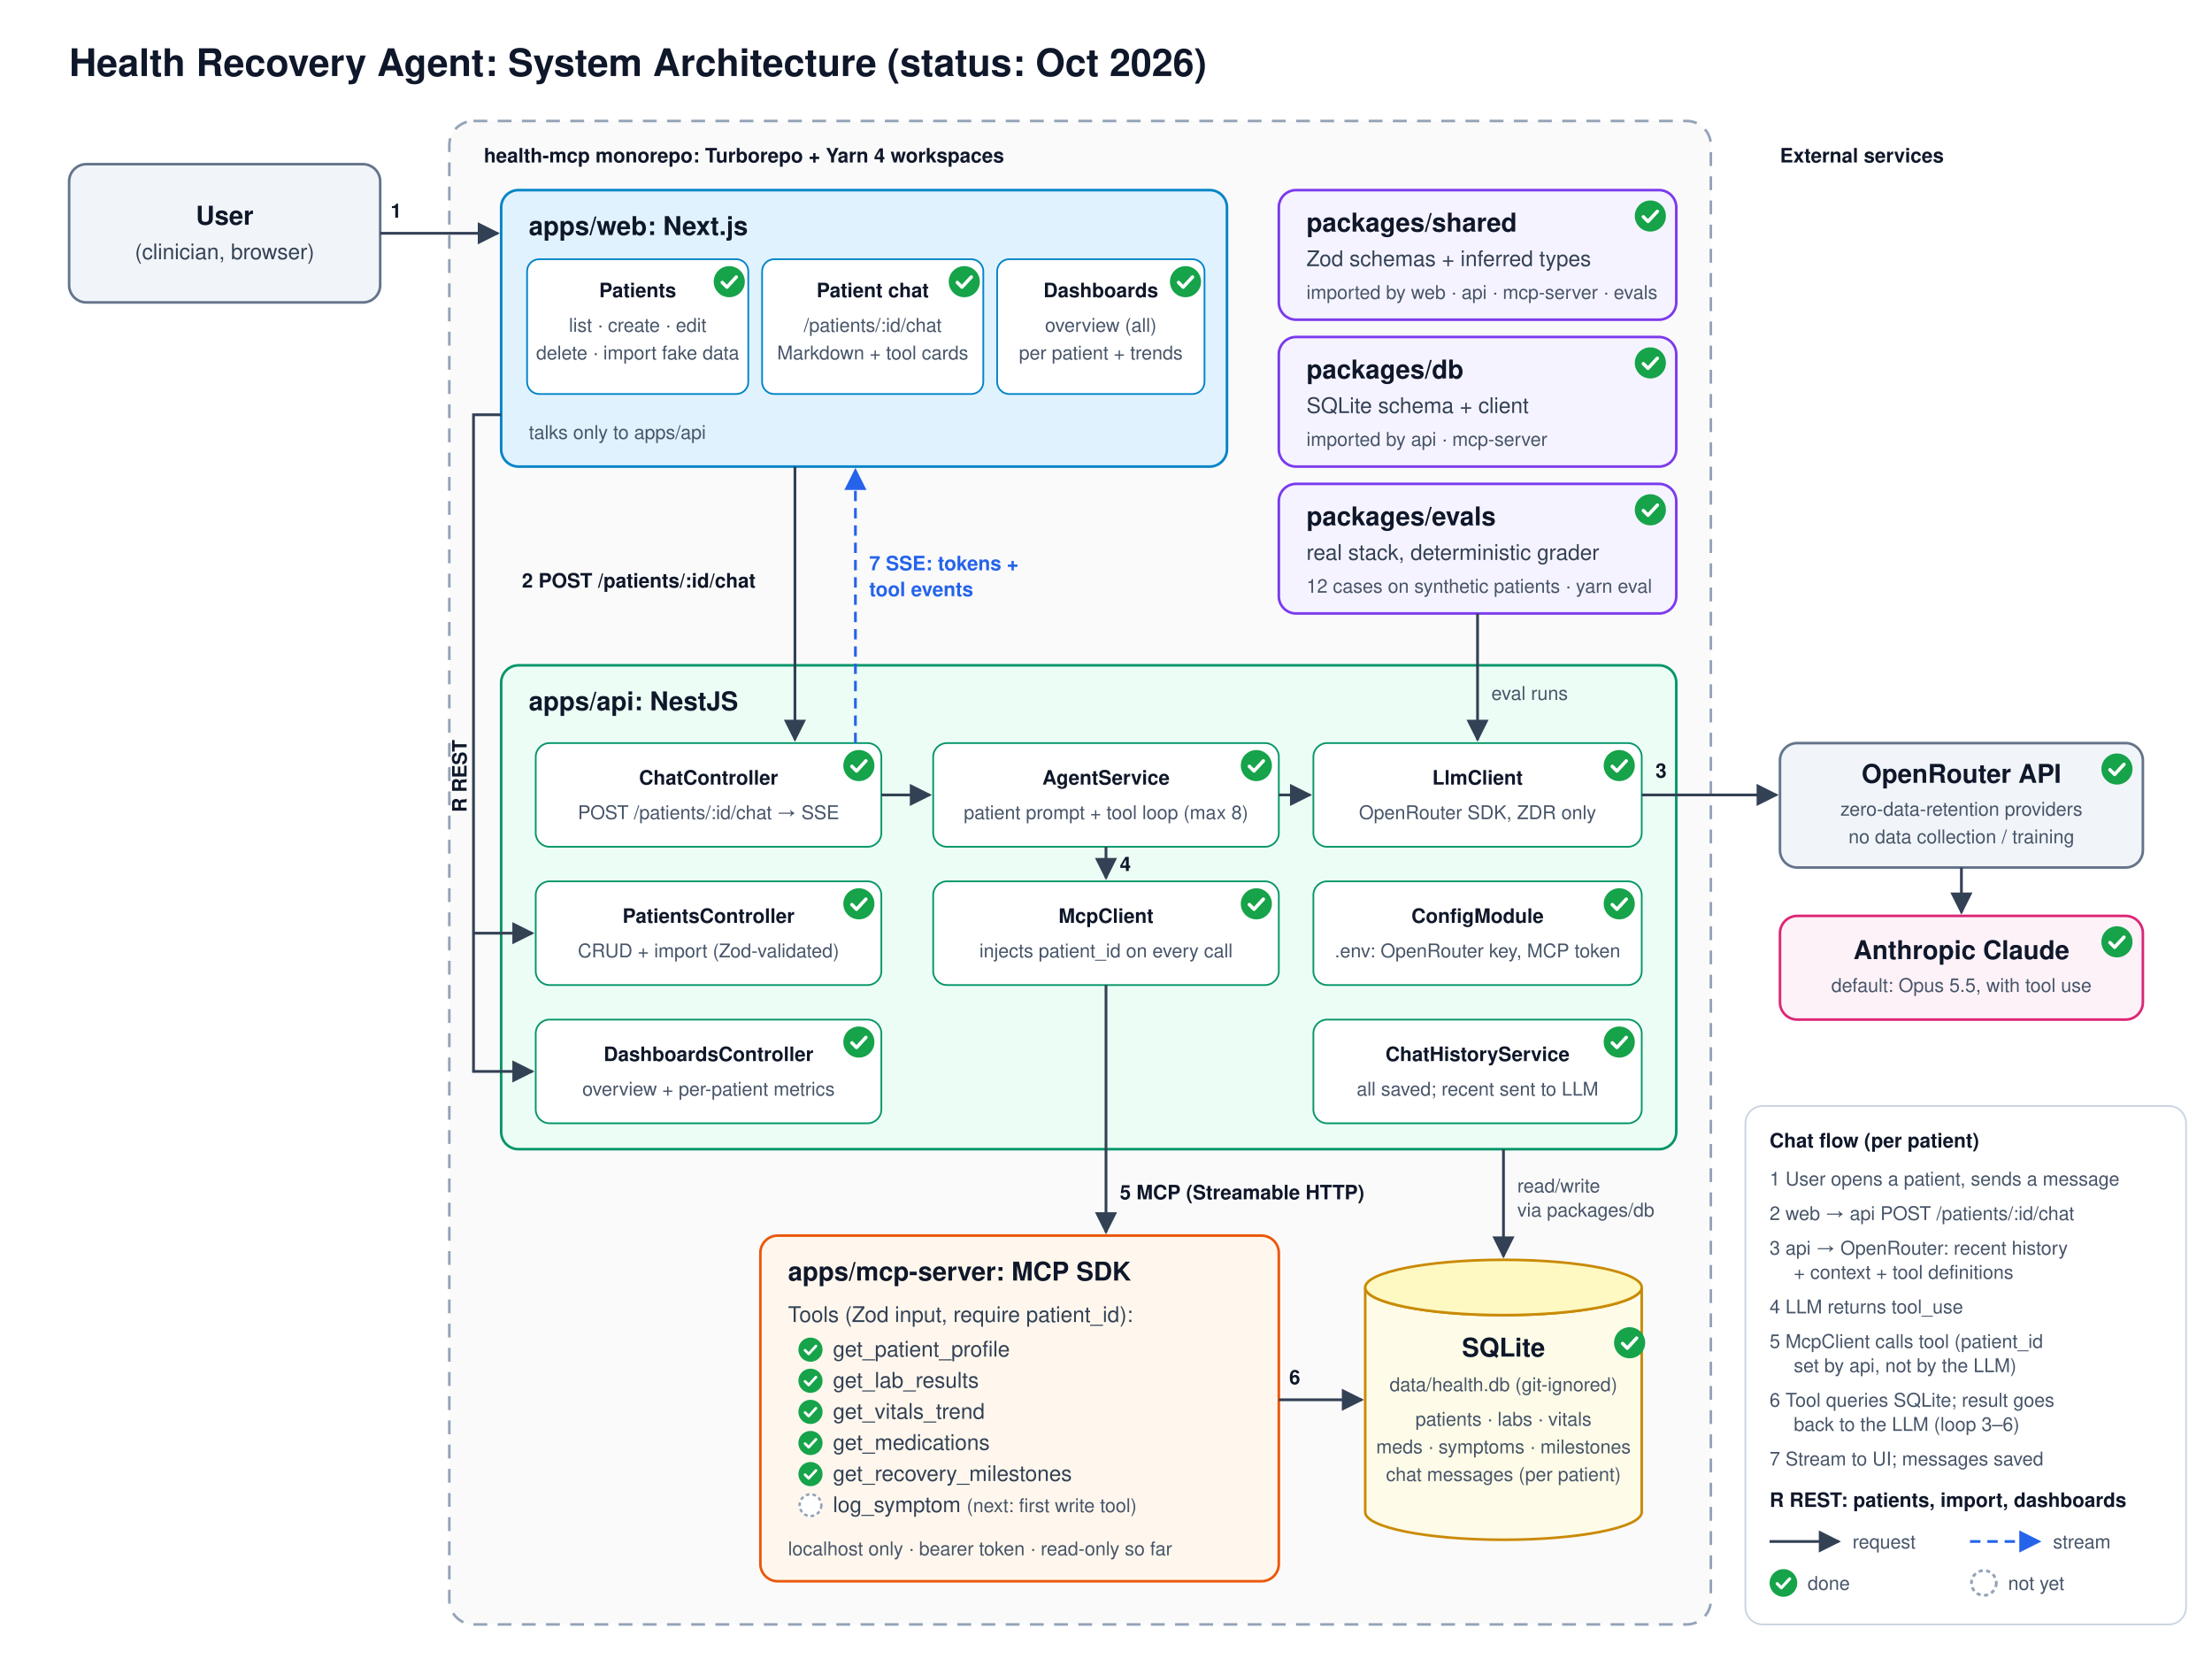
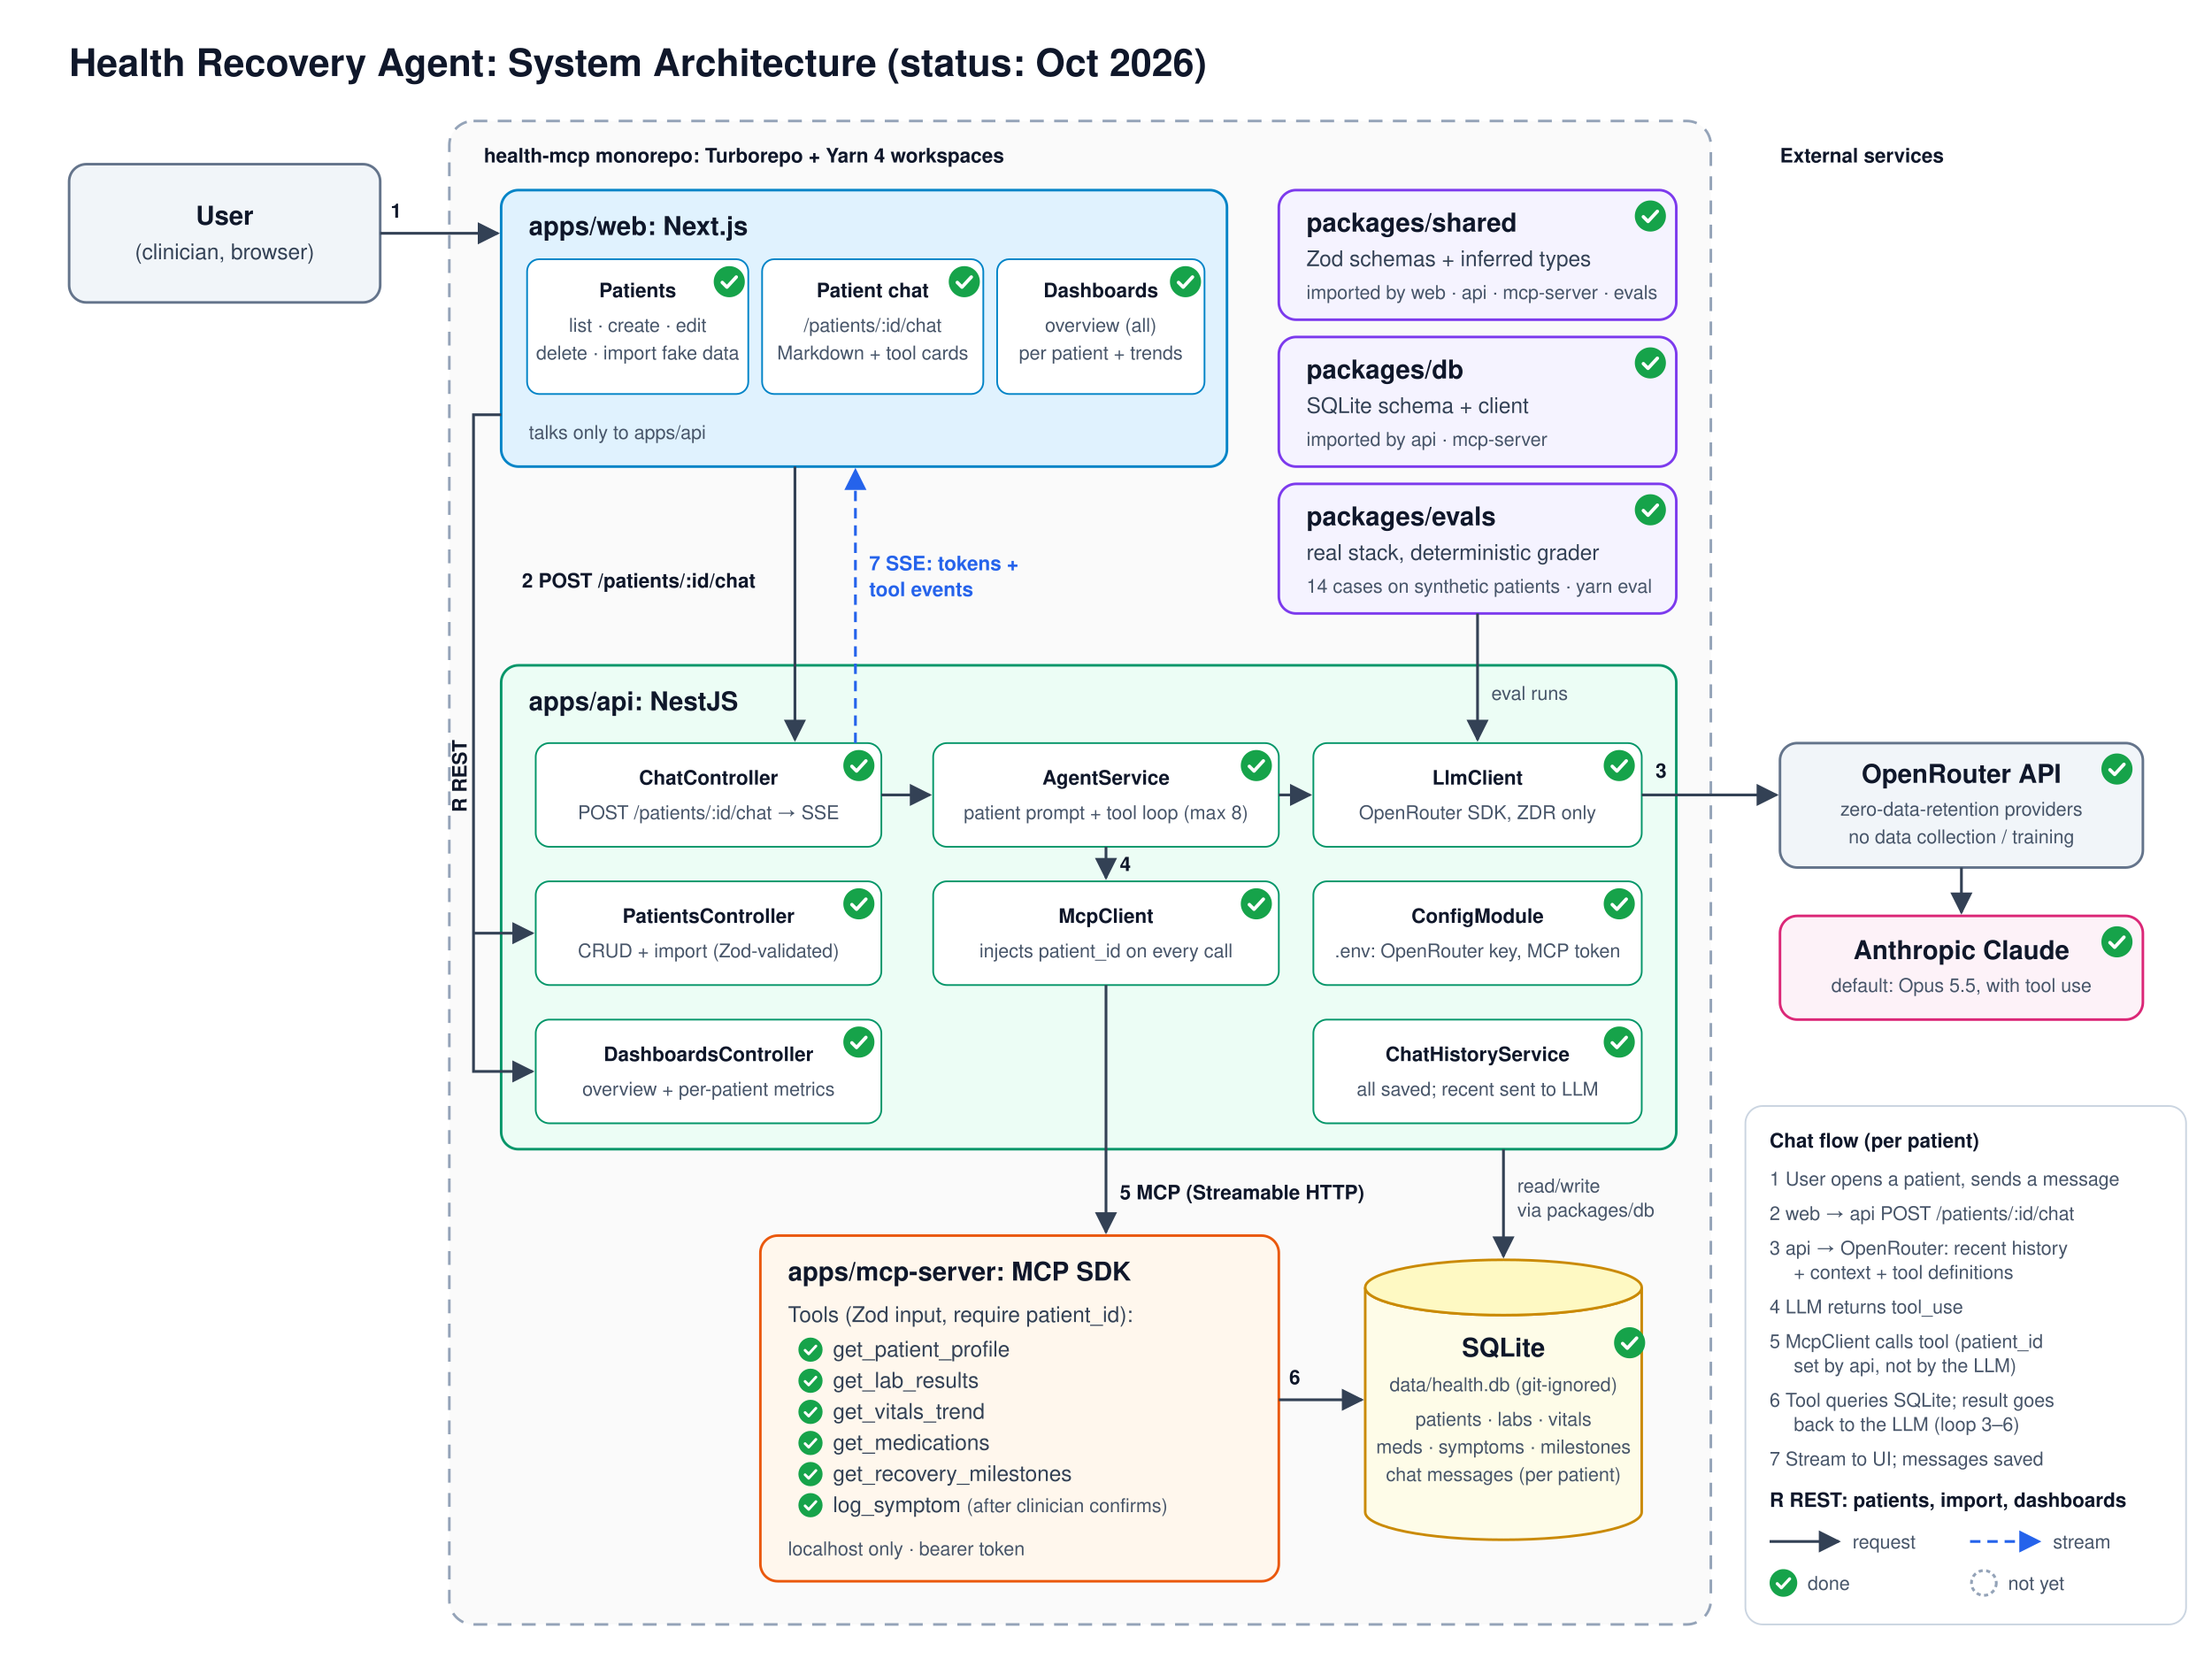
<svg xmlns="http://www.w3.org/2000/svg" width="1280" height="960" viewBox="0 0 1280 960" font-family="Helvetica, Arial, sans-serif">
  <defs>
    <marker id="arrow" viewBox="0 0 10 10" refX="9" refY="5" markerWidth="8" markerHeight="8" orient="auto-start-reverse">
      <path d="M0,0 L10,5 L0,10 z" fill="#334155" />
    </marker>
    <marker id="arrow-blue" viewBox="0 0 10 10" refX="9" refY="5" markerWidth="8" markerHeight="8" orient="auto-start-reverse">
      <path d="M0,0 L10,5 L0,10 z" fill="#2563eb" />
    </marker>
    <symbol id="done" viewBox="0 0 20 20">
      <circle cx="10" cy="10" r="10" fill="#16a34a" />
      <path d="M5.5,10.5 L8.5,13.5 L14.5,7" fill="none" stroke="#ffffff" stroke-width="2.2" stroke-linecap="round" stroke-linejoin="round" />
    </symbol>
    <symbol id="todo" viewBox="0 0 20 20">
      <circle cx="10" cy="10" r="9" fill="#ffffff" stroke="#94a3b8" stroke-width="2" stroke-dasharray="3 2.5" />
    </symbol>
    <style>
      .title { font-size: 22px; font-weight: 700; fill: #0f172a; }
      .h { font-size: 15px; font-weight: 700; fill: #0f172a; }
      .t { font-size: 12.5px; fill: #334155; }
      .s { font-size: 11px; fill: #475569; }
      .lbl { font-size: 11.5px; fill: #0f172a; font-weight: 600; }
      .lbl-blue { font-size: 11.5px; fill: #2563eb; font-weight: 600; }
      .edge { stroke: #334155; stroke-width: 1.6; fill: none; marker-end: url(#arrow); }
      .stream { stroke: #2563eb; stroke-width: 1.6; fill: none; stroke-dasharray: 6 4; marker-end: url(#arrow-blue); }
    </style>
  </defs>
  <rect width="1280" height="960" fill="#ffffff" />
  <text x="40" y="44" class="title">Health Recovery Agent: System Architecture (status: Oct 2026)</text>
  <rect x="40" y="95" width="180" height="80" rx="10" fill="#f1f5f9" stroke="#64748b" stroke-width="1.5" />
  <text x="130" y="130" text-anchor="middle" class="h">User</text>
  <text x="130" y="150" text-anchor="middle" class="t">(clinician, browser)</text>
  <rect x="260" y="70" width="730" height="870" rx="14" fill="#fafafa" stroke="#94a3b8" stroke-width="1.5" stroke-dasharray="8 6" />
  <text x="280" y="94" class="lbl">health-mcp monorepo: Turborepo + Yarn 4 workspaces</text>
  <rect x="290" y="110" width="420" height="160" rx="10" fill="#e0f2fe" stroke="#0284c7" stroke-width="1.5" />
  <text x="306" y="136" class="h">apps/web: Next.js</text>
  <rect x="305" y="150" width="128" height="78" rx="7" fill="#ffffff" stroke="#0284c7" />
  <text x="369" y="172" text-anchor="middle" class="lbl">Patients</text>
  <text x="369" y="192" text-anchor="middle" class="s">list · create · edit</text>
  <text x="369" y="208" text-anchor="middle" class="s">delete · import fake data</text>
  <use href="#done" x="413" y="154" width="18" height="18" />
  <rect x="441" y="150" width="128" height="78" rx="7" fill="#ffffff" stroke="#0284c7" />
  <text x="505" y="172" text-anchor="middle" class="lbl">Patient chat</text>
  <text x="505" y="192" text-anchor="middle" class="s">/patients/:id/chat</text>
  <text x="505" y="208" text-anchor="middle" class="s">Markdown + tool cards</text>
  <use href="#done" x="549" y="154" width="18" height="18" />
  <rect x="577" y="150" width="120" height="78" rx="7" fill="#ffffff" stroke="#0284c7" />
  <text x="637" y="172" text-anchor="middle" class="lbl">Dashboards</text>
  <text x="637" y="192" text-anchor="middle" class="s">overview (all)</text>
  <text x="637" y="208" text-anchor="middle" class="s">per patient + trends</text>
  <use href="#done" x="677" y="154" width="18" height="18" />
  <text x="306" y="254" class="s">talks only to apps/api</text>
  <rect x="740" y="110" width="230" height="75" rx="10" fill="#f5f3ff" stroke="#7c3aed" stroke-width="1.5" />
  <text x="756" y="134" class="h">packages/shared</text>
  <text x="756" y="154" class="t">Zod schemas + inferred types</text>
  <text x="756" y="173" class="s">imported by web · api · mcp-server · evals</text>
  <use href="#done" x="946" y="116" width="18" height="18" />
  <rect x="740" y="195" width="230" height="75" rx="10" fill="#f5f3ff" stroke="#7c3aed" stroke-width="1.5" />
  <text x="756" y="219" class="h">packages/db</text>
  <text x="756" y="239" class="t">SQLite schema + client</text>
  <text x="756" y="258" class="s">imported by api · mcp-server</text>
  <use href="#done" x="946" y="201" width="18" height="18" />
  <rect x="740" y="280" width="230" height="75" rx="10" fill="#f5f3ff" stroke="#7c3aed" stroke-width="1.5" />
  <text x="756" y="304" class="h">packages/evals</text>
  <text x="756" y="324" class="t">real stack, deterministic grader</text>
-   <text x="756" y="343" class="s">12 cases on synthetic patients · yarn eval</text>
+   <text x="756" y="343" class="s">14 cases on synthetic patients · yarn eval</text>
  <use href="#done" x="946" y="286" width="18" height="18" />
  <rect x="290" y="385" width="680" height="280" rx="10" fill="#ecfdf5" stroke="#059669" stroke-width="1.5" />
  <text x="306" y="411" class="h">apps/api: NestJS</text>
  <rect x="310" y="430" width="200" height="60" rx="8" fill="#ffffff" stroke="#059669" />
  <text x="410" y="454" text-anchor="middle" class="lbl">ChatController</text>
  <text x="410" y="474" text-anchor="middle" class="s">POST /patients/:id/chat → SSE</text>
  <use href="#done" x="488" y="434" width="18" height="18" />
  <rect x="540" y="430" width="200" height="60" rx="8" fill="#ffffff" stroke="#059669" />
  <text x="640" y="454" text-anchor="middle" class="lbl">AgentService</text>
  <text x="640" y="474" text-anchor="middle" class="s">patient prompt + tool loop (max 8)</text>
  <use href="#done" x="718" y="434" width="18" height="18" />
  <rect x="760" y="430" width="190" height="60" rx="8" fill="#ffffff" stroke="#059669" />
  <text x="855" y="454" text-anchor="middle" class="lbl">LlmClient</text>
  <text x="855" y="474" text-anchor="middle" class="s">OpenRouter SDK, ZDR only</text>
  <use href="#done" x="928" y="434" width="18" height="18" />
  <rect x="310" y="510" width="200" height="60" rx="8" fill="#ffffff" stroke="#059669" />
  <text x="410" y="534" text-anchor="middle" class="lbl">PatientsController</text>
  <text x="410" y="554" text-anchor="middle" class="s">CRUD + import (Zod-validated)</text>
  <use href="#done" x="488" y="514" width="18" height="18" />
  <rect x="540" y="510" width="200" height="60" rx="8" fill="#ffffff" stroke="#059669" />
  <text x="640" y="534" text-anchor="middle" class="lbl">McpClient</text>
  <text x="640" y="554" text-anchor="middle" class="s">injects patient_id on every call</text>
  <use href="#done" x="718" y="514" width="18" height="18" />
  <rect x="760" y="510" width="190" height="60" rx="8" fill="#ffffff" stroke="#059669" />
  <text x="855" y="534" text-anchor="middle" class="lbl">ConfigModule</text>
  <text x="855" y="554" text-anchor="middle" class="s">.env: OpenRouter key, MCP token</text>
  <use href="#done" x="928" y="514" width="18" height="18" />
  <rect x="310" y="590" width="200" height="60" rx="8" fill="#ffffff" stroke="#059669" />
  <text x="410" y="614" text-anchor="middle" class="lbl">DashboardsController</text>
  <text x="410" y="634" text-anchor="middle" class="s">overview + per-patient metrics</text>
  <use href="#done" x="488" y="594" width="18" height="18" />
  <rect x="760" y="590" width="190" height="60" rx="8" fill="#ffffff" stroke="#059669" />
  <text x="855" y="614" text-anchor="middle" class="lbl">ChatHistoryService</text>
  <text x="855" y="634" text-anchor="middle" class="s">all saved; recent sent to LLM</text>
  <use href="#done" x="928" y="594" width="18" height="18" />
  <rect x="440" y="715" width="300" height="200" rx="10" fill="#fff7ed" stroke="#ea580c" stroke-width="1.5" />
  <text x="456" y="741" class="h">apps/mcp-server: MCP SDK</text>
  <text x="456" y="765" class="t">Tools (Zod input, require patient_id):</text>
  <use href="#done" x="462" y="774" width="14" height="14" />
  <text x="482" y="785" class="t">get_patient_profile</text>
  <use href="#done" x="462" y="792" width="14" height="14" />
  <text x="482" y="803" class="t">get_lab_results</text>
  <use href="#done" x="462" y="810" width="14" height="14" />
  <text x="482" y="821" class="t">get_vitals_trend</text>
  <use href="#done" x="462" y="828" width="14" height="14" />
  <text x="482" y="839" class="t">get_medications</text>
  <use href="#done" x="462" y="846" width="14" height="14" />
  <text x="482" y="857" class="t">get_recovery_milestones</text>
-   <use href="#todo" x="462" y="864" width="14" height="14" />
-   <text x="482" y="875" class="t">log_symptom <tspan class="s">(next: first write tool)</tspan>
+   <use href="#done" x="462" y="864" width="14" height="14" />
+   <text x="482" y="875" class="t">log_symptom <tspan class="s">(after clinician confirms)</tspan>
  </text>
-   <text x="456" y="900" class="s">localhost only · bearer token · read-only so far</text>
+   <text x="456" y="900" class="s">localhost only · bearer token</text>
  <path d="M790,745 a80,16 0 0,0 160,0 v130 a80,16 0 0,1 -160,0 z" fill="#fefce8" stroke="#ca8a04" stroke-width="1.5" />
  <ellipse cx="870" cy="745" rx="80" ry="16" fill="#fef9c3" stroke="#ca8a04" stroke-width="1.5" />
  <text x="870" y="785" text-anchor="middle" class="h">SQLite</text>
  <text x="870" y="805" text-anchor="middle" class="s">data/health.db (git-ignored)</text>
  <text x="870" y="825" text-anchor="middle" class="s">patients · labs · vitals</text>
  <text x="870" y="841" text-anchor="middle" class="s">meds · symptoms · milestones</text>
  <use href="#done" x="934" y="768" width="18" height="18" />
  <text x="870" y="857" text-anchor="middle" class="s">chat messages (per patient)</text>
  <text x="1030" y="94" class="lbl">External services</text>
  <rect x="1030" y="430" width="210" height="72" rx="10" fill="#f1f5f9" stroke="#64748b" stroke-width="1.5" />
  <text x="1135" y="453" text-anchor="middle" class="h">OpenRouter API</text>
  <text x="1135" y="472" text-anchor="middle" class="s">zero-data-retention providers</text>
  <text x="1135" y="488" text-anchor="middle" class="s">no data collection / training</text>
  <use href="#done" x="1216" y="436" width="18" height="18" />
  <rect x="1030" y="530" width="210" height="60" rx="10" fill="#fdf2f8" stroke="#db2777" stroke-width="1.5" />
  <text x="1135" y="555" text-anchor="middle" class="h">Anthropic Claude</text>
  <text x="1135" y="574" text-anchor="middle" class="s">default: Opus 5.5, with tool use</text>
  <use href="#done" x="1216" y="536" width="18" height="18" />
  <path d="M220,135 L288,135" class="edge" />
  <text x="226" y="126" class="lbl">1</text>
  <path d="M460,270 L460,428" class="edge" />
  <text x="302" y="340" class="lbl">2 POST /patients/:id/chat</text>
  <path d="M495,430 L495,272" class="stream" />
  <text x="503" y="330" class="lbl-blue">7 SSE: tokens +</text>
  <text x="503" y="345" class="lbl-blue">tool events</text>
  <path d="M290,240 H274 V620 H308" class="edge" />
  <path d="M274,540 H308" class="edge" />
  <text x="270" y="470" class="lbl" transform="rotate(-90 270 470)">R  REST</text>
  <path d="M510,460 L538,460" class="edge" />
  <path d="M740,460 L758,460" class="edge" />
  <path d="M950,460 L1028,460" class="edge" />
  <text x="958" y="450" class="lbl">3</text>
  <path d="M1135,502 L1135,528" class="edge" />
  <path d="M640,490 L640,508" class="edge" />
  <text x="648" y="504" class="lbl">4</text>
  <path d="M640,570 L640,713" class="edge" />
  <text x="648" y="694" class="lbl">5 MCP (Streamable HTTP)</text>
  <path d="M740,810 L788,810" class="edge" />
  <text x="746" y="801" class="lbl">6</text>
  <path d="M870,665 L870,727" class="edge" />
  <text x="878" y="690" class="s">read/write</text>
  <text x="878" y="704" class="s">via packages/db</text>
  <path d="M855,355 L855,428" class="edge" />
  <text x="863" y="405" class="s">eval runs</text>
  <rect x="1010" y="640" width="255" height="300" rx="10" fill="#ffffff" stroke="#cbd5e1" />
  <text x="1024" y="664" class="lbl">Chat flow (per patient)</text>
  <text x="1024" y="686" class="s">1  User opens a patient, sends a message</text>
  <text x="1024" y="706" class="s">2  web → api POST /patients/:id/chat</text>
  <text x="1024" y="726" class="s">3  api → OpenRouter: recent history</text>
  <text x="1038" y="740" class="s">+ context + tool definitions</text>
  <text x="1024" y="760" class="s">4  LLM returns tool_use</text>
  <text x="1024" y="780" class="s">5  McpClient calls tool (patient_id</text>
  <text x="1038" y="794" class="s">set by api, not by the LLM)</text>
  <text x="1024" y="814" class="s">6  Tool queries SQLite; result goes</text>
  <text x="1038" y="828" class="s">back to the LLM (loop 3–6)</text>
  <text x="1024" y="848" class="s">7  Stream to UI; messages saved</text>
  <text x="1024" y="872" class="lbl">R  REST: patients, import, dashboards</text>
  <path d="M1024,892 L1064,892" class="edge" />
  <text x="1072" y="896" class="s">request</text>
  <path d="M1140,892 L1180,892" class="stream" />
  <text x="1188" y="896" class="s">stream</text>
  <use href="#done" x="1024" y="908" width="16" height="16" />
  <text x="1046" y="920" class="s">done</text>
  <use href="#todo" x="1140" y="908" width="16" height="16" />
  <text x="1162" y="920" class="s">not yet</text>
</svg>
